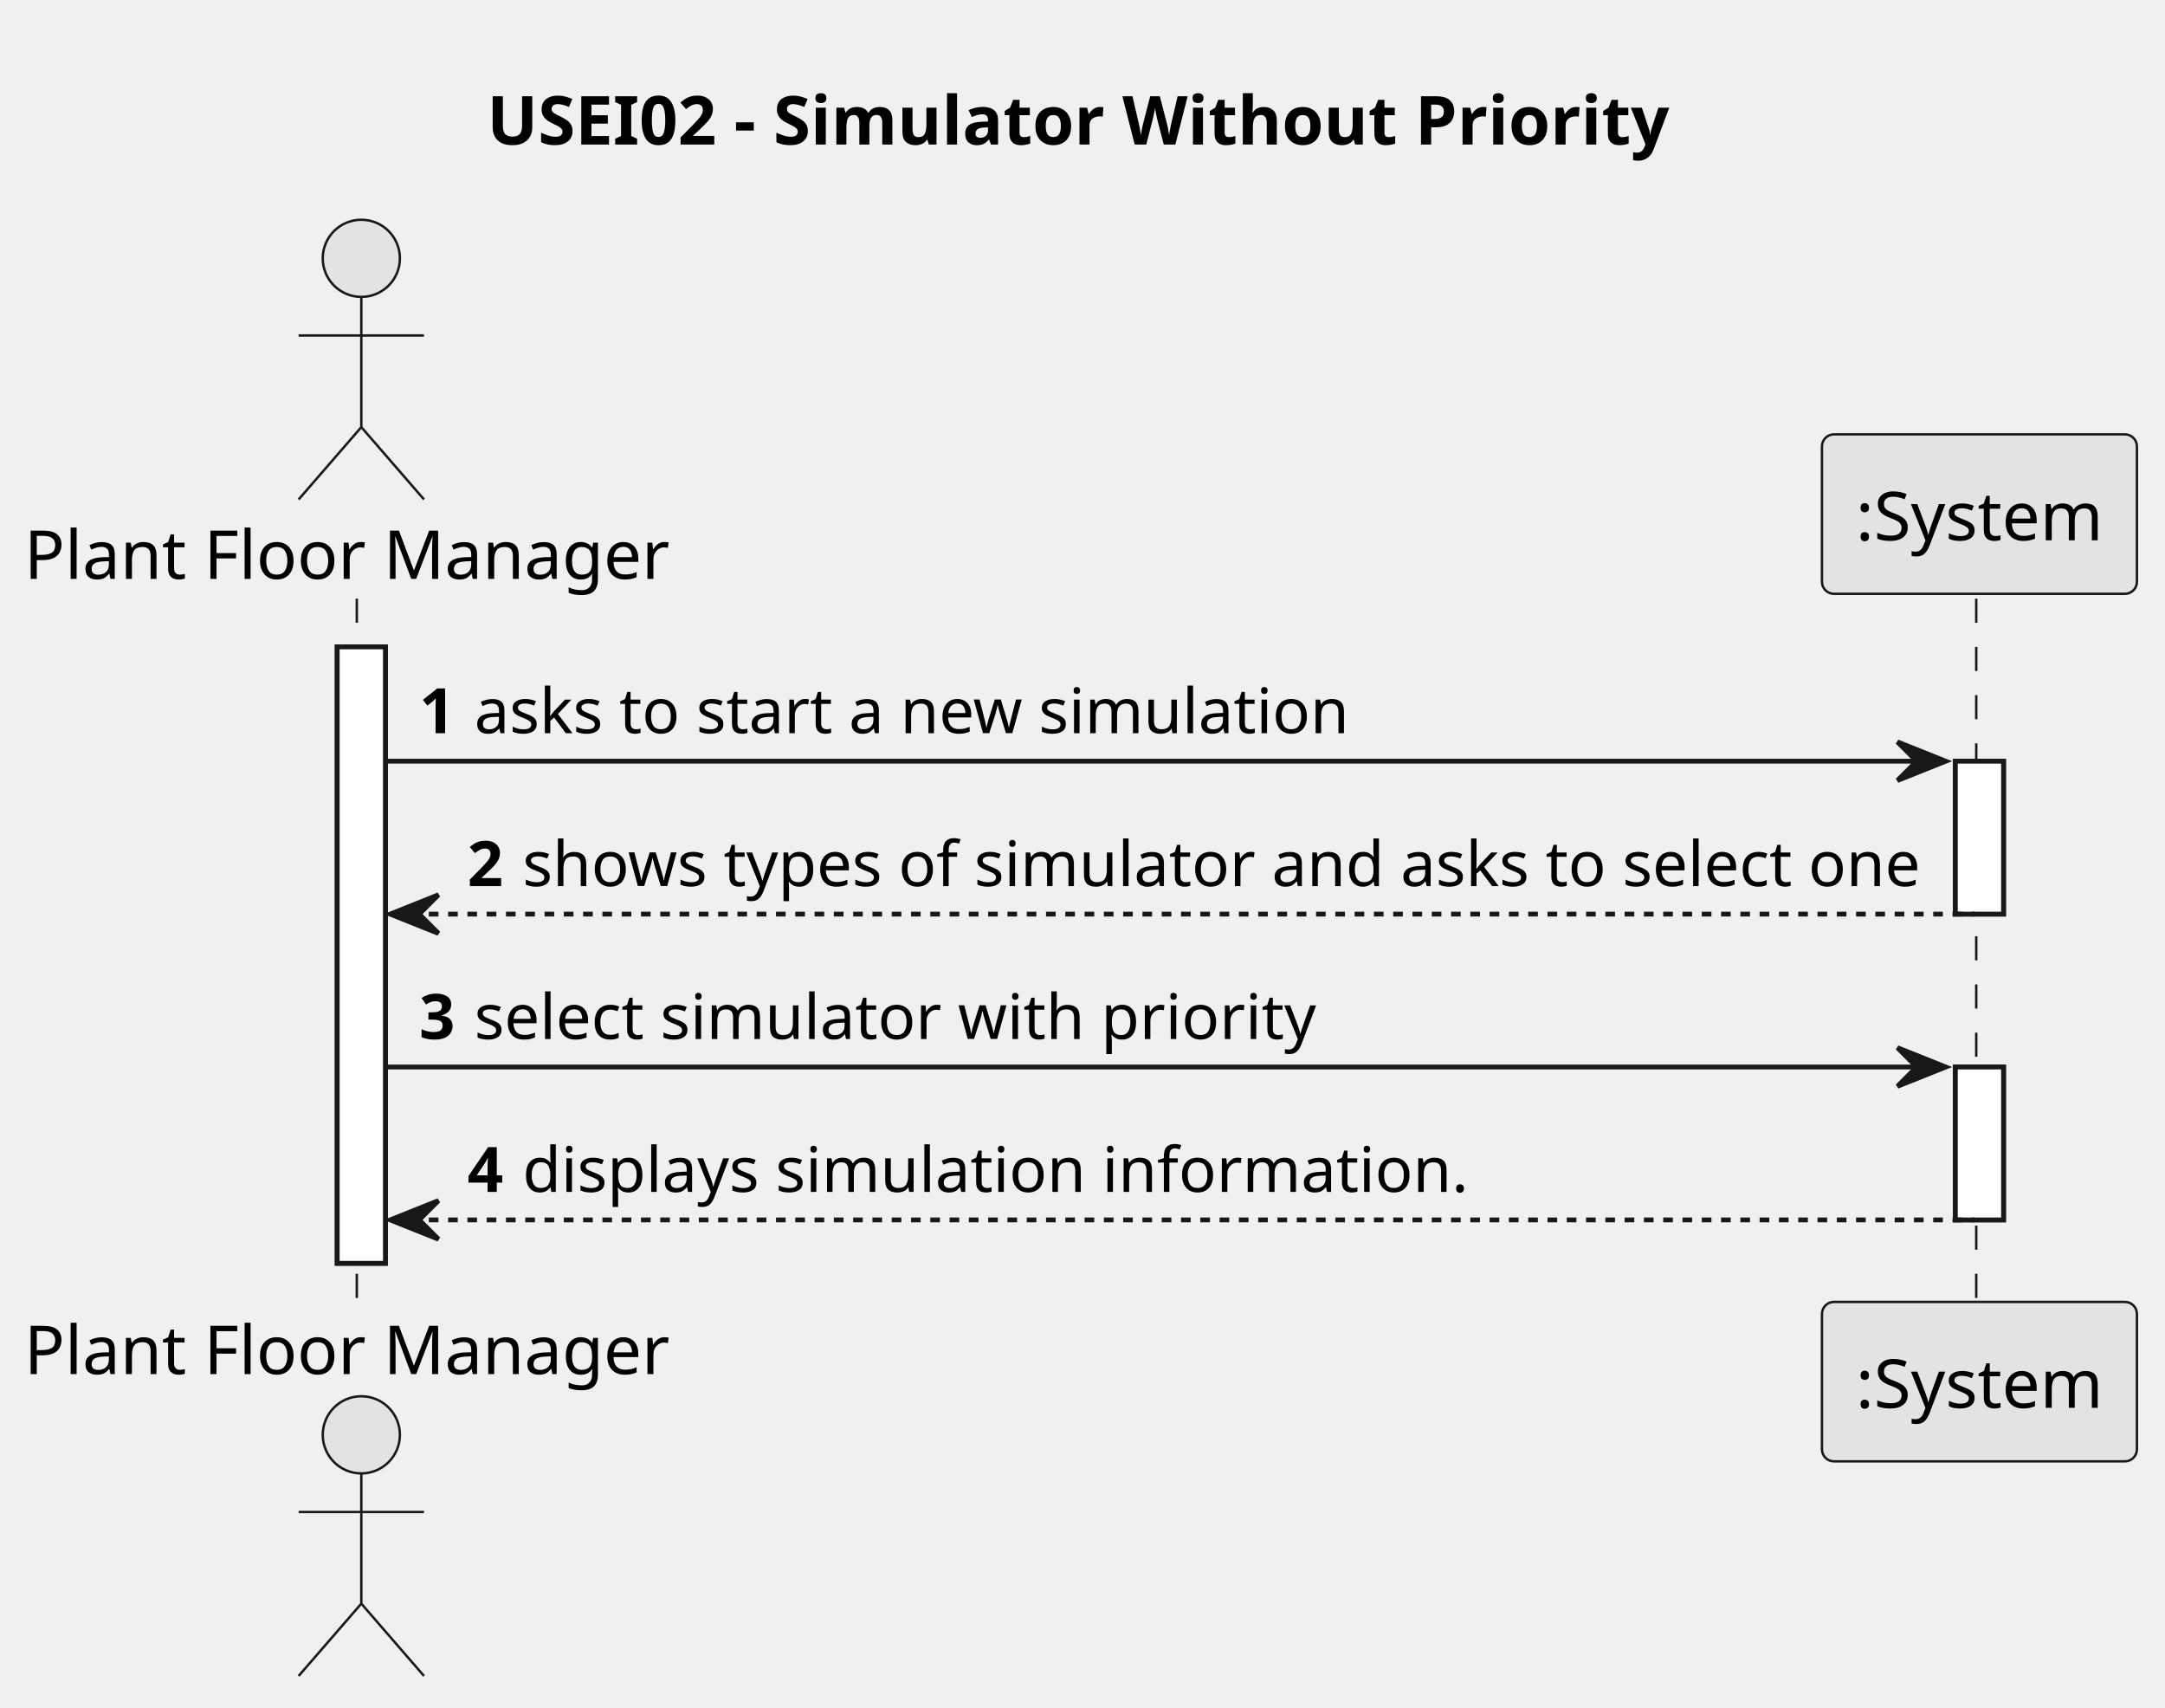
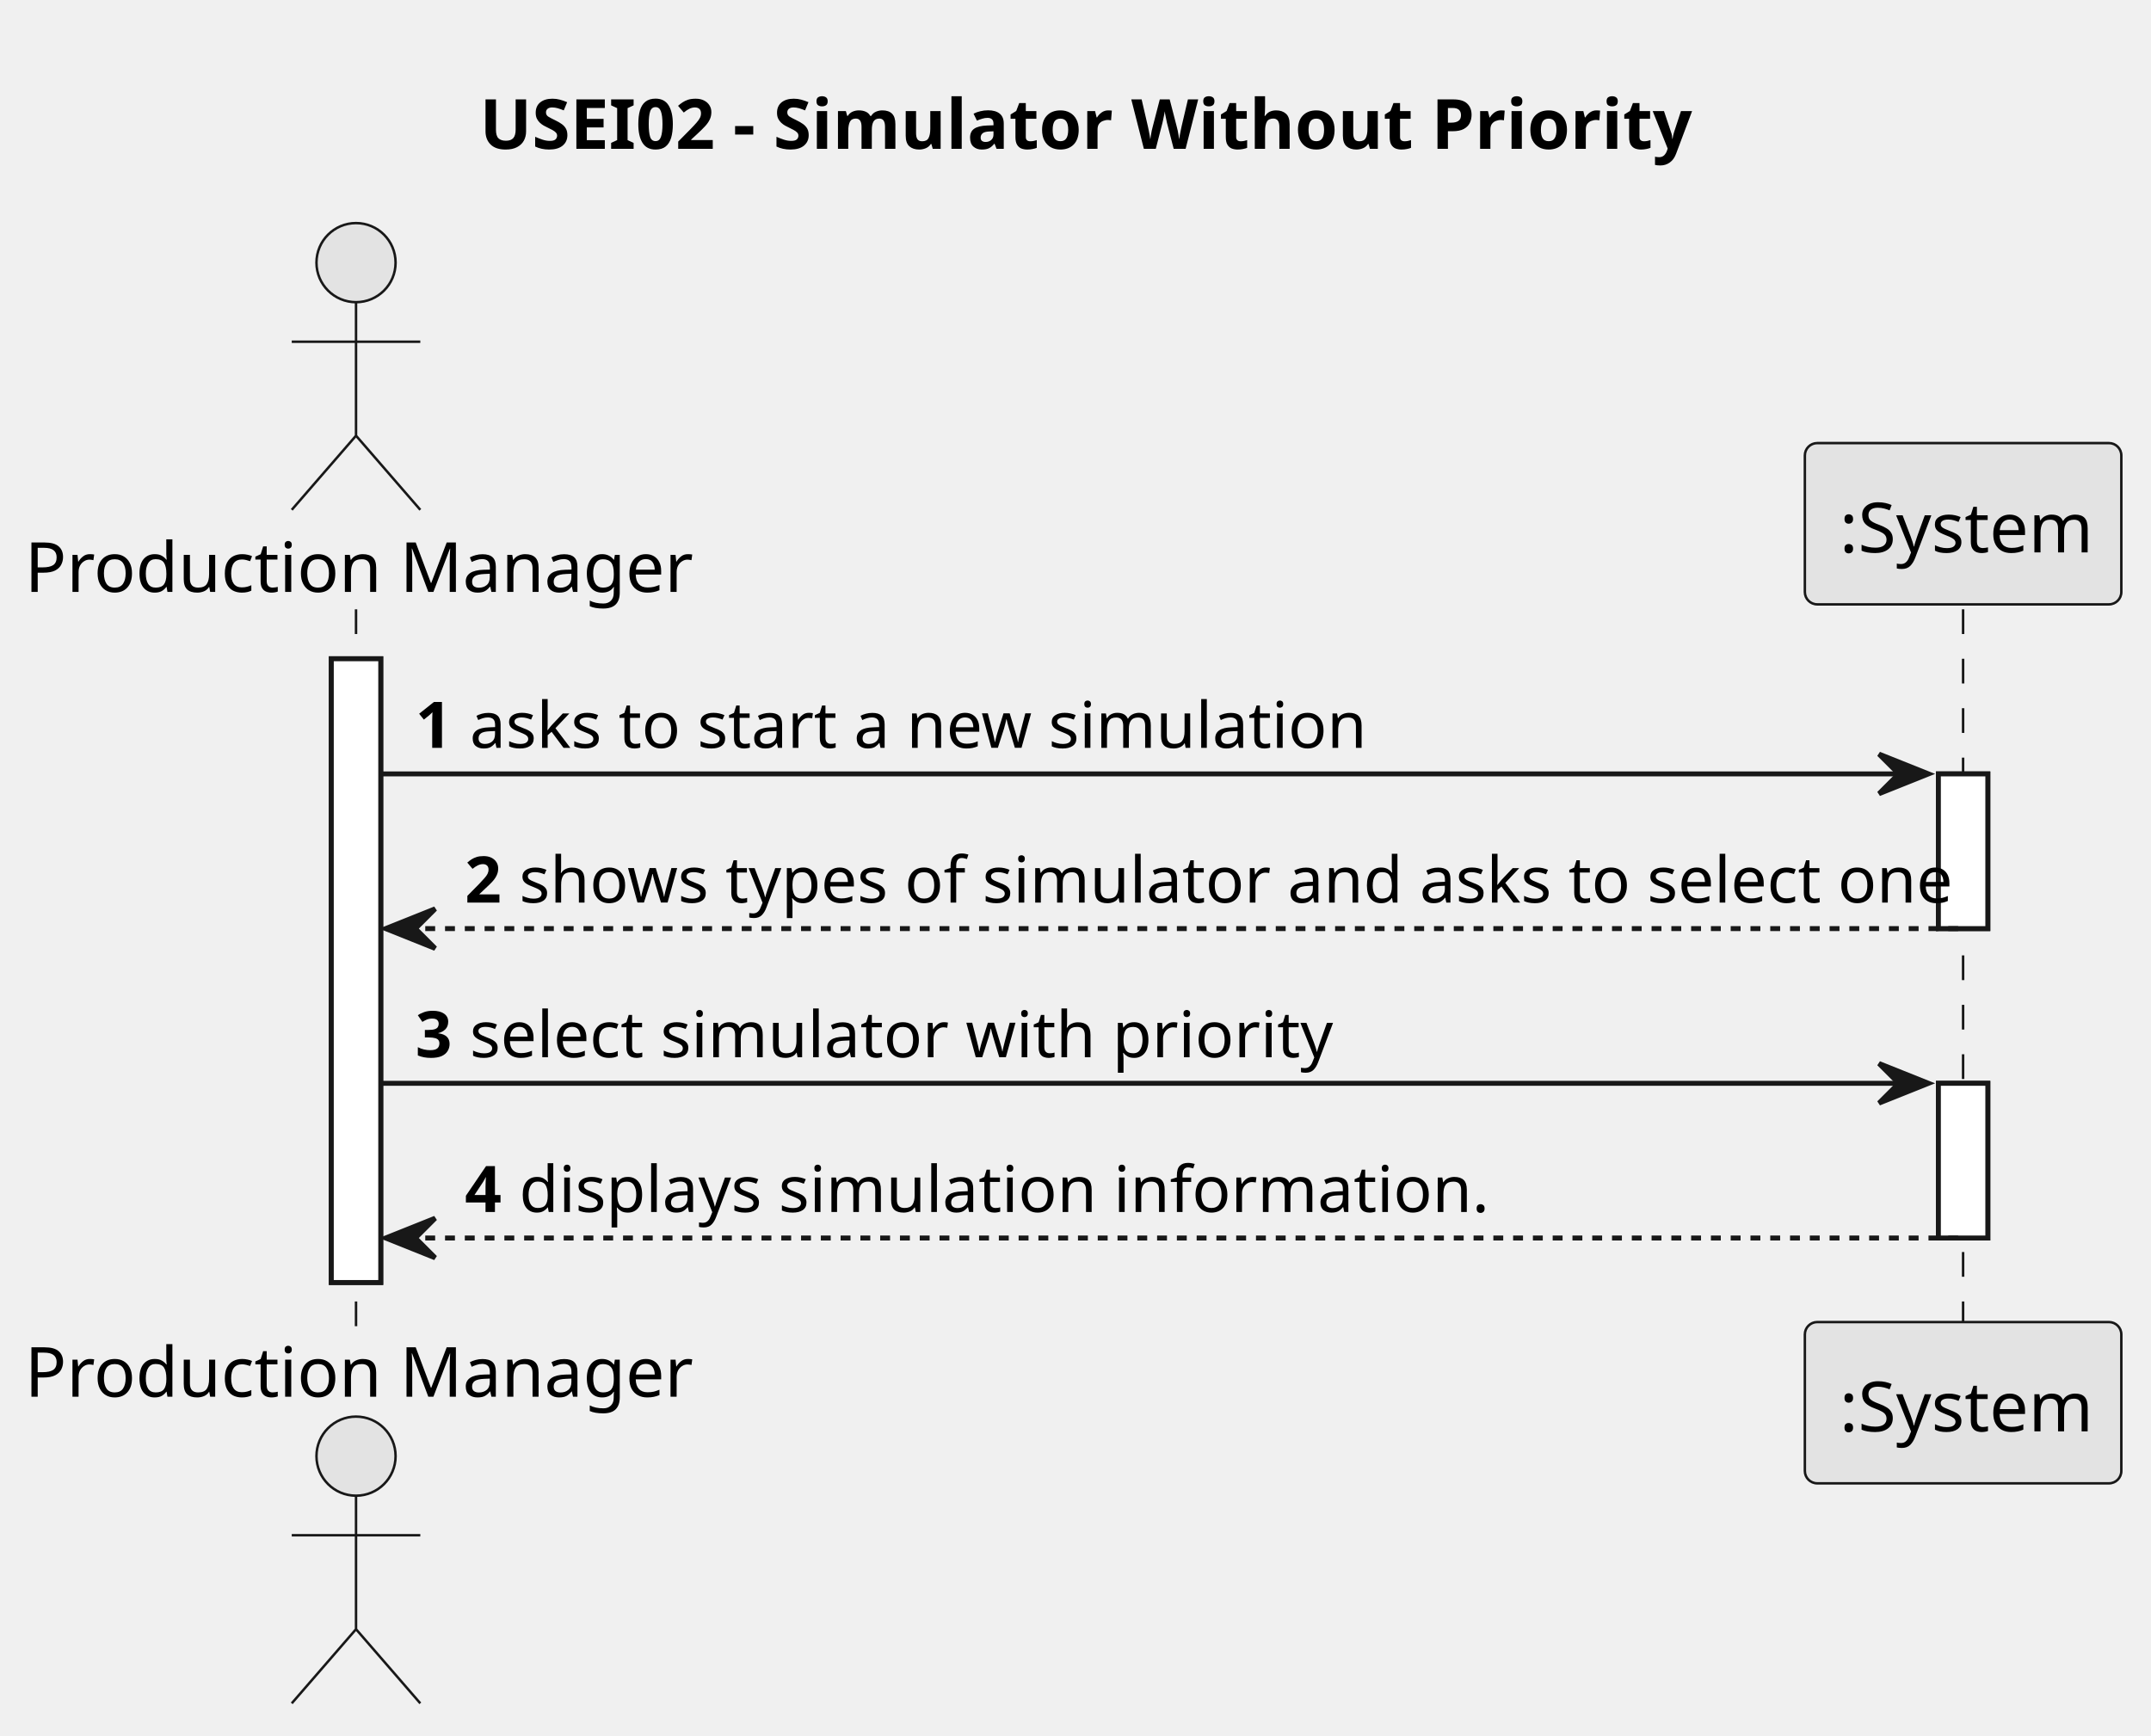
- <svg xmlns="http://www.w3.org/2000/svg" contentStyleType="text/css" height="354px" preserveAspectRatio="none" style="width:449px;height:354px;background:#FFFFFF;" version="1.1" viewBox="0 0 449 354" width="449px" zoomAndPan="magnify">
+ <svg xmlns="http://www.w3.org/2000/svg" contentStyleType="text/css" height="351px" preserveAspectRatio="none" style="width:435px;height:351px;background:#FFFFFF;" version="1.1" viewBox="0 0 435 351" width="435px" zoomAndPan="magnify">
  <defs />
  <g>
-     <text fill="#000000" font-family="sans-serif" font-size="14" font-weight="bold" lengthAdjust="spacing" textLength="245.195" x="100.992" y="29.966">USEI02 - Simulator Without Priority</text>
-     <rect fill="#FFFFFF" height="127.824" style="stroke:#181818;stroke-width:1.0;" width="10" x="69.934" y="134.136" />
-     <rect fill="#FFFFFF" height="31.706" style="stroke:#181818;stroke-width:1.0;" width="10" x="405.517" y="157.842" />
-     <rect fill="#FFFFFF" height="31.706" style="stroke:#181818;stroke-width:1.0;" width="10" x="405.517" y="221.254" />
-     <line style="stroke:#181818;stroke-width:0.5;stroke-dasharray:5.0,5.0;" x1="74" x2="74" y1="124.136" y2="270.96" />
-     <line style="stroke:#181818;stroke-width:0.5;stroke-dasharray:5.0,5.0;" x1="409.855" x2="409.855" y1="124.136" y2="270.96" />
-     <text fill="#000000" font-family="sans-serif" font-size="14" lengthAdjust="spacing" textLength="133.868" x="5" y="120.034">Plant Floor Manager</text>
-     <ellipse cx="74.934" cy="53.568" fill="#E3E3E3" rx="8" ry="8" style="stroke:#181818;stroke-width:0.5;" />
-     <path d="M74.934,61.568 L74.934,88.568 M61.934,69.568 L87.934,69.568 M74.934,88.568 L61.934,103.568 M74.934,88.568 L87.934,103.568 " fill="none" style="stroke:#181818;stroke-width:0.5;" />
-     <text fill="#000000" font-family="sans-serif" font-size="14" lengthAdjust="spacing" textLength="133.868" x="5" y="284.926">Plant Floor Manager</text>
-     <ellipse cx="74.934" cy="297.528" fill="#E3E3E3" rx="8" ry="8" style="stroke:#181818;stroke-width:0.5;" />
-     <path d="M74.934,305.528 L74.934,332.528 M61.934,313.528 L87.934,313.528 M74.934,332.528 L61.934,347.528 M74.934,332.528 L87.934,347.528 " fill="none" style="stroke:#181818;stroke-width:0.5;" />
-     <rect fill="#E3E3E3" height="33.068" rx="2.5" ry="2.5" style="stroke:#181818;stroke-width:0.5;" width="65.324" x="377.855" y="90.068" />
-     <text fill="#000000" font-family="sans-serif" font-size="14" lengthAdjust="spacing" textLength="51.324" x="384.855" y="112.034">:System</text>
-     <rect fill="#E3E3E3" height="33.068" rx="2.5" ry="2.5" style="stroke:#181818;stroke-width:0.5;" width="65.324" x="377.855" y="269.96" />
-     <text fill="#000000" font-family="sans-serif" font-size="14" lengthAdjust="spacing" textLength="51.324" x="384.855" y="291.926">:System</text>
-     <rect fill="#FFFFFF" height="127.824" style="stroke:#181818;stroke-width:1.0;" width="10" x="69.934" y="134.136" />
-     <rect fill="#FFFFFF" height="31.706" style="stroke:#181818;stroke-width:1.0;" width="10" x="405.517" y="157.842" />
-     <rect fill="#FFFFFF" height="31.706" style="stroke:#181818;stroke-width:1.0;" width="10" x="405.517" y="221.254" />
-     <polygon fill="#181818" points="393.517,153.842,403.517,157.842,393.517,161.842,397.517,157.842" style="stroke:#181818;stroke-width:1.0;" />
-     <line style="stroke:#181818;stroke-width:1.0;" x1="79.934" x2="399.517" y1="157.842" y2="157.842" />
-     <text fill="#000000" font-family="sans-serif" font-size="13" font-weight="bold" lengthAdjust="spacing" textLength="7.436" x="86.934" y="152.033">1</text>
-     <text fill="#000000" font-family="sans-serif" font-size="13" lengthAdjust="spacing" textLength="181.662" x="98.37" y="152.033">asks to start a new simulation</text>
-     <polygon fill="#181818" points="90.934,185.548,80.934,189.548,90.934,193.548,86.934,189.548" style="stroke:#181818;stroke-width:1.0;" />
-     <line style="stroke:#181818;stroke-width:1.0;stroke-dasharray:2.0,2.0;" x1="84.934" x2="409.517" y1="189.548" y2="189.548" />
-     <text fill="#000000" font-family="sans-serif" font-size="13" font-weight="bold" lengthAdjust="spacing" textLength="7.436" x="96.934" y="183.739">2</text>
-     <text fill="#000000" font-family="sans-serif" font-size="13" lengthAdjust="spacing" textLength="290.147" x="108.37" y="183.739">shows types of simulator and asks to select one</text>
-     <polygon fill="#181818" points="393.517,217.254,403.517,221.254,393.517,225.254,397.517,221.254" style="stroke:#181818;stroke-width:1.0;" />
-     <line style="stroke:#181818;stroke-width:1.0;" x1="79.934" x2="399.517" y1="221.254" y2="221.254" />
-     <text fill="#000000" font-family="sans-serif" font-size="13" font-weight="bold" lengthAdjust="spacing" textLength="7.436" x="86.934" y="215.445">3</text>
-     <text fill="#000000" font-family="sans-serif" font-size="13" lengthAdjust="spacing" textLength="174.59" x="98.37" y="215.445">select simulator with priority</text>
-     <polygon fill="#181818" points="90.934,248.96,80.934,252.96,90.934,256.96,86.934,252.96" style="stroke:#181818;stroke-width:1.0;" />
-     <line style="stroke:#181818;stroke-width:1.0;stroke-dasharray:2.0,2.0;" x1="84.934" x2="409.517" y1="252.96" y2="252.96" />
-     <text fill="#000000" font-family="sans-serif" font-size="13" font-weight="bold" lengthAdjust="spacing" textLength="7.436" x="96.934" y="247.151">4</text>
-     <text fill="#000000" font-family="sans-serif" font-size="13" lengthAdjust="spacing" textLength="196.17" x="108.37" y="247.151">displays simulation information.</text>
+     <text fill="#000000" font-family="sans-serif" font-size="14" font-weight="bold" lengthAdjust="spacing" textLength="239" x="97" y="30.107">USEI02 - Simulator Without Priority</text>
+     <rect fill="#FFFFFF" height="126.164" style="stroke:#181818;stroke-width:1.0;" width="10" x="67" y="133.242" />
+     <rect fill="#FFFFFF" height="31.291" style="stroke:#181818;stroke-width:1.0;" width="10" x="392" y="156.533" />
+     <rect fill="#FFFFFF" height="31.291" style="stroke:#181818;stroke-width:1.0;" width="10" x="392" y="219.115" />
+     <line style="stroke:#181818;stroke-width:0.5;stroke-dasharray:5.0,5.0;" x1="72" x2="72" y1="123.242" y2="268.406" />
+     <line style="stroke:#181818;stroke-width:0.5;stroke-dasharray:5.0,5.0;" x1="397" x2="397" y1="123.242" y2="268.406" />
+     <text fill="#000000" font-family="sans-serif" font-size="14" lengthAdjust="spacing" textLength="128" x="5" y="119.728">Production Manager</text>
+     <ellipse cx="72" cy="53.121" fill="#E3E3E3" rx="8" ry="8" style="stroke:#181818;stroke-width:0.5;" />
+     <path d="M72,61.121 L72,88.121 M59,69.121 L85,69.121 M72,88.121 L59,103.121 M72,88.121 L85,103.121 " fill="none" style="stroke:#181818;stroke-width:0.5;" />
+     <text fill="#000000" font-family="sans-serif" font-size="14" lengthAdjust="spacing" textLength="128" x="5" y="282.514">Production Manager</text>
+     <ellipse cx="72" cy="294.527" fill="#E3E3E3" rx="8" ry="8" style="stroke:#181818;stroke-width:0.5;" />
+     <path d="M72,302.527 L72,329.527 M59,310.527 L85,310.527 M72,329.527 L59,344.527 M72,329.527 L85,344.527 " fill="none" style="stroke:#181818;stroke-width:0.5;" />
+     <rect fill="#E3E3E3" height="32.621" rx="2.5" ry="2.5" style="stroke:#181818;stroke-width:0.5;" width="64" x="365" y="89.621" />
+     <text fill="#000000" font-family="sans-serif" font-size="14" lengthAdjust="spacing" textLength="50" x="372" y="111.728">:System</text>
+     <rect fill="#E3E3E3" height="32.621" rx="2.5" ry="2.5" style="stroke:#181818;stroke-width:0.5;" width="64" x="365" y="267.406" />
+     <text fill="#000000" font-family="sans-serif" font-size="14" lengthAdjust="spacing" textLength="50" x="372" y="289.514">:System</text>
+     <rect fill="#FFFFFF" height="126.164" style="stroke:#181818;stroke-width:1.0;" width="10" x="67" y="133.242" />
+     <rect fill="#FFFFFF" height="31.291" style="stroke:#181818;stroke-width:1.0;" width="10" x="392" y="156.533" />
+     <rect fill="#FFFFFF" height="31.291" style="stroke:#181818;stroke-width:1.0;" width="10" x="392" y="219.115" />
+     <polygon fill="#181818" points="380,152.533,390,156.533,380,160.533,384,156.533" style="stroke:#181818;stroke-width:1.0;" />
+     <line style="stroke:#181818;stroke-width:1.0;" x1="77" x2="386" y1="156.533" y2="156.533" />
+     <text fill="#000000" font-family="sans-serif" font-size="13" font-weight="bold" lengthAdjust="spacing" textLength="7" x="84" y="151.27">1</text>
+     <text fill="#000000" font-family="sans-serif" font-size="13" lengthAdjust="spacing" textLength="174" x="95" y="151.27">asks to start a new simulation</text>
+     <polygon fill="#181818" points="88,183.824,78,187.824,88,191.824,84,187.824" style="stroke:#181818;stroke-width:1.0;" />
+     <line style="stroke:#181818;stroke-width:1.0;stroke-dasharray:2.0,2.0;" x1="82" x2="396" y1="187.824" y2="187.824" />
+     <text fill="#000000" font-family="sans-serif" font-size="13" font-weight="bold" lengthAdjust="spacing" textLength="7" x="94" y="182.561">2</text>
+     <text fill="#000000" font-family="sans-serif" font-size="13" lengthAdjust="spacing" textLength="280" x="105" y="182.561">shows types of simulator and asks to select one</text>
+     <polygon fill="#181818" points="380,215.115,390,219.115,380,223.115,384,219.115" style="stroke:#181818;stroke-width:1.0;" />
+     <line style="stroke:#181818;stroke-width:1.0;" x1="77" x2="386" y1="219.115" y2="219.115" />
+     <text fill="#000000" font-family="sans-serif" font-size="13" font-weight="bold" lengthAdjust="spacing" textLength="7" x="84" y="213.852">3</text>
+     <text fill="#000000" font-family="sans-serif" font-size="13" lengthAdjust="spacing" textLength="162" x="95" y="213.852">select simulator with priority</text>
+     <polygon fill="#181818" points="88,246.406,78,250.406,88,254.406,84,250.406" style="stroke:#181818;stroke-width:1.0;" />
+     <line style="stroke:#181818;stroke-width:1.0;stroke-dasharray:2.0,2.0;" x1="82" x2="396" y1="250.406" y2="250.406" />
+     <text fill="#000000" font-family="sans-serif" font-size="13" font-weight="bold" lengthAdjust="spacing" textLength="7" x="94" y="245.144">4</text>
+     <text fill="#000000" font-family="sans-serif" font-size="13" lengthAdjust="spacing" textLength="182" x="105" y="245.144">displays simulation information.</text>
  </g>
</svg>
